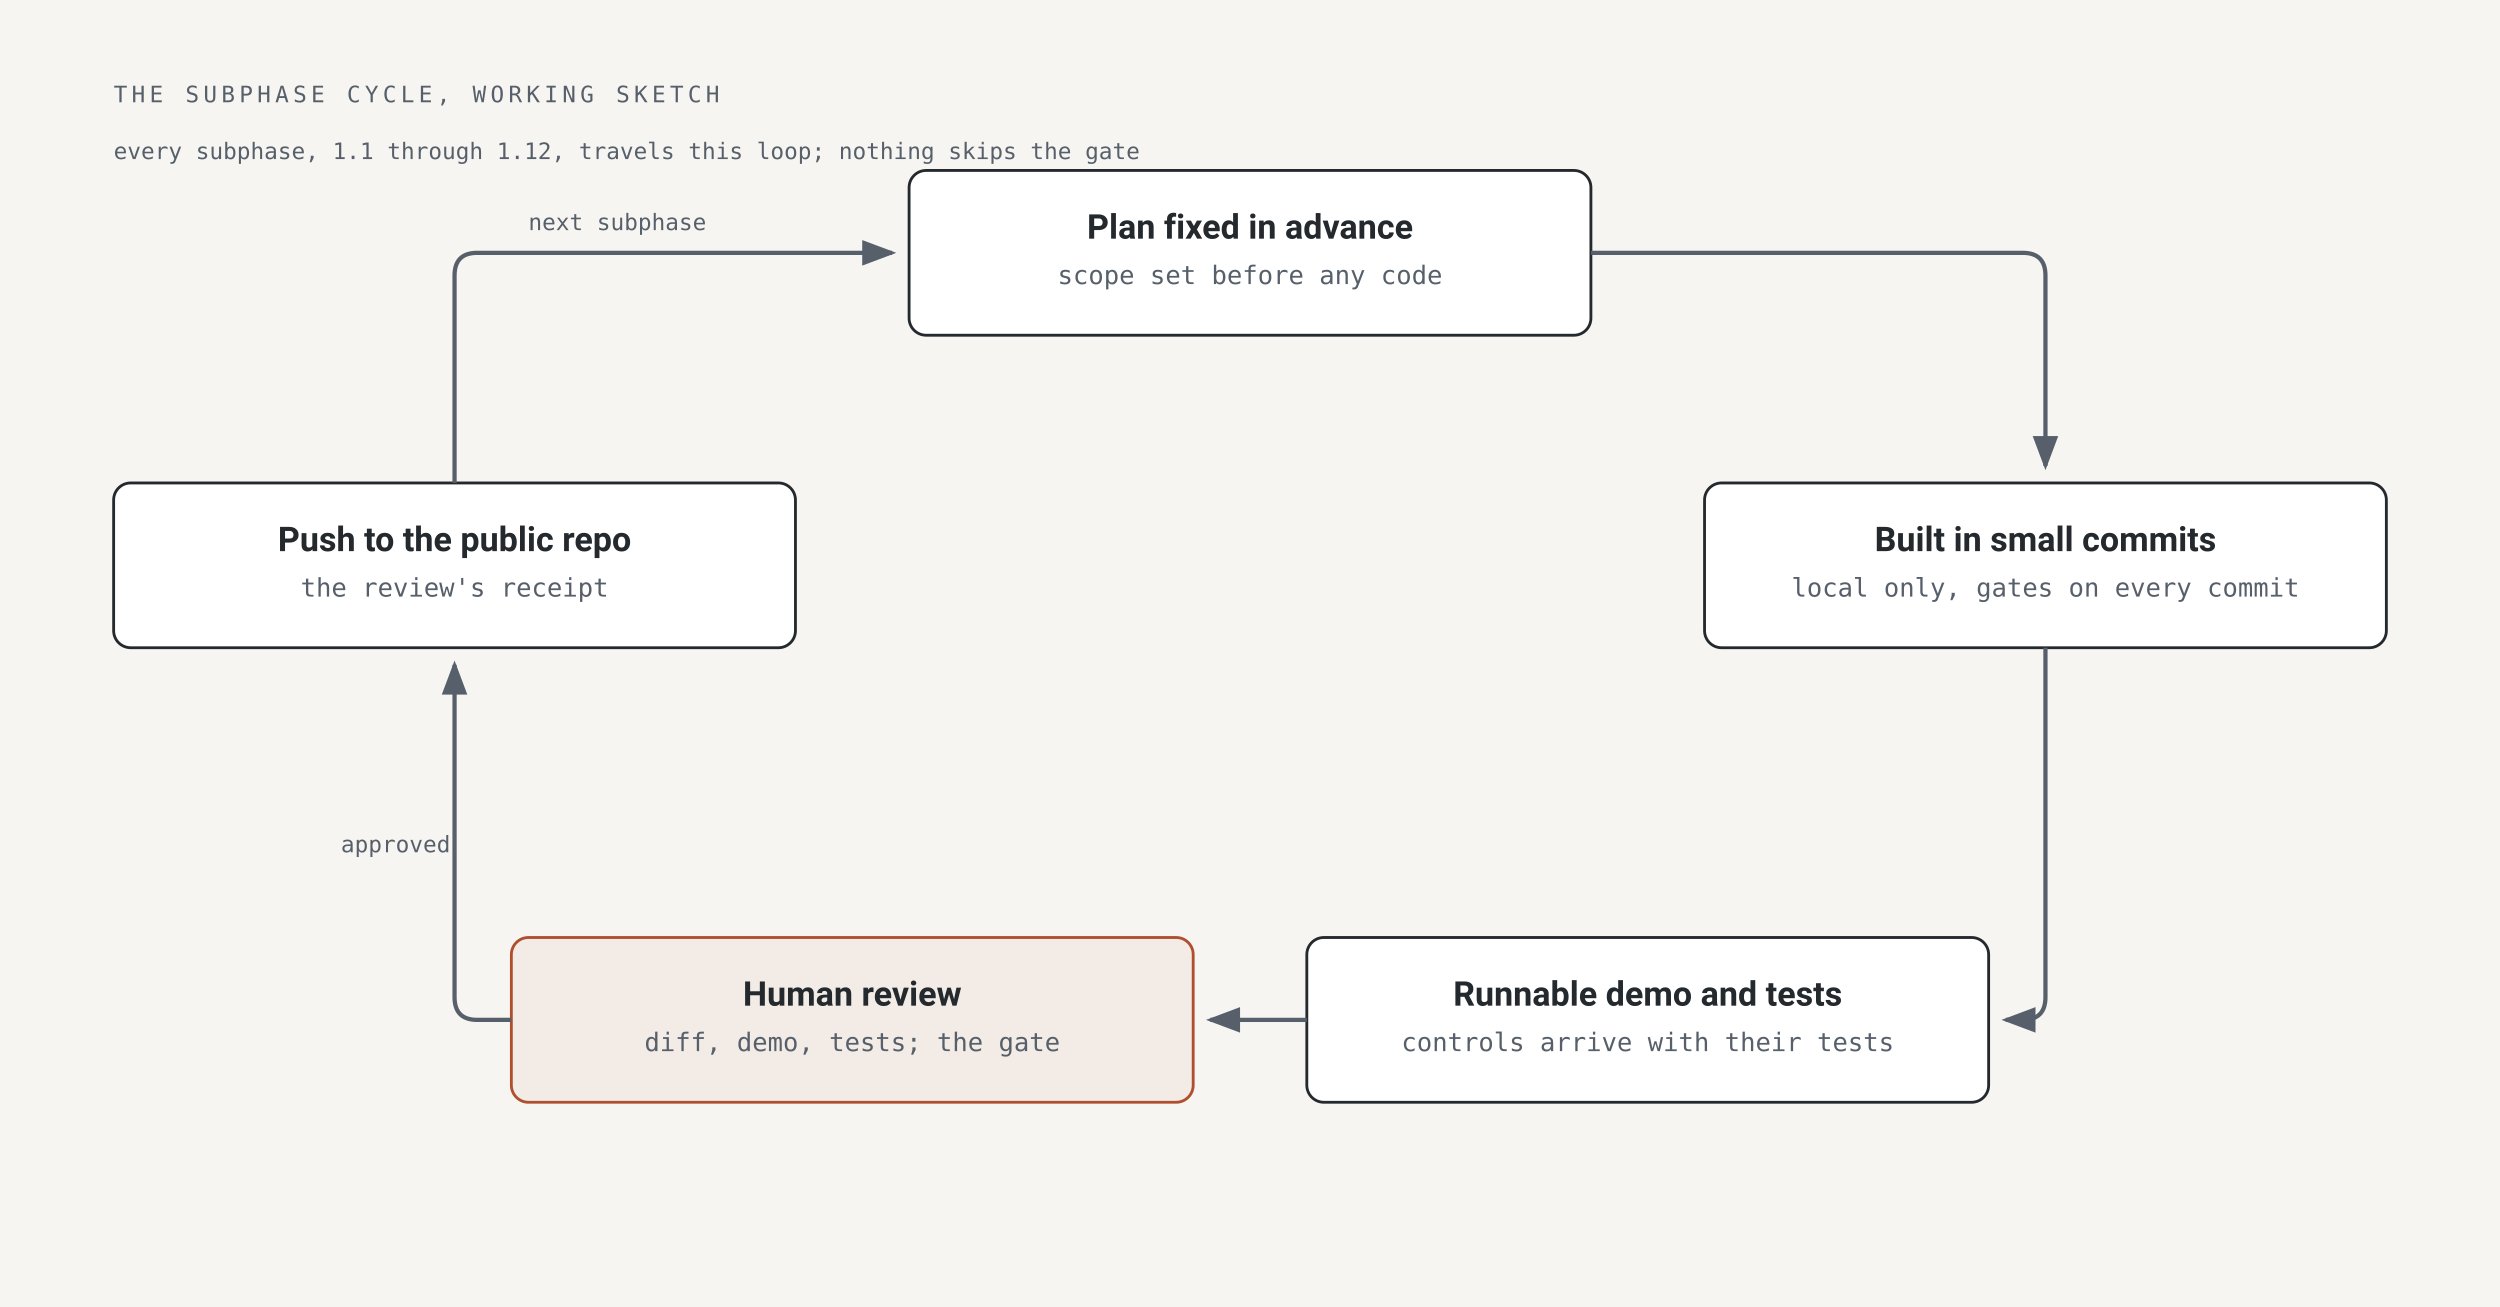
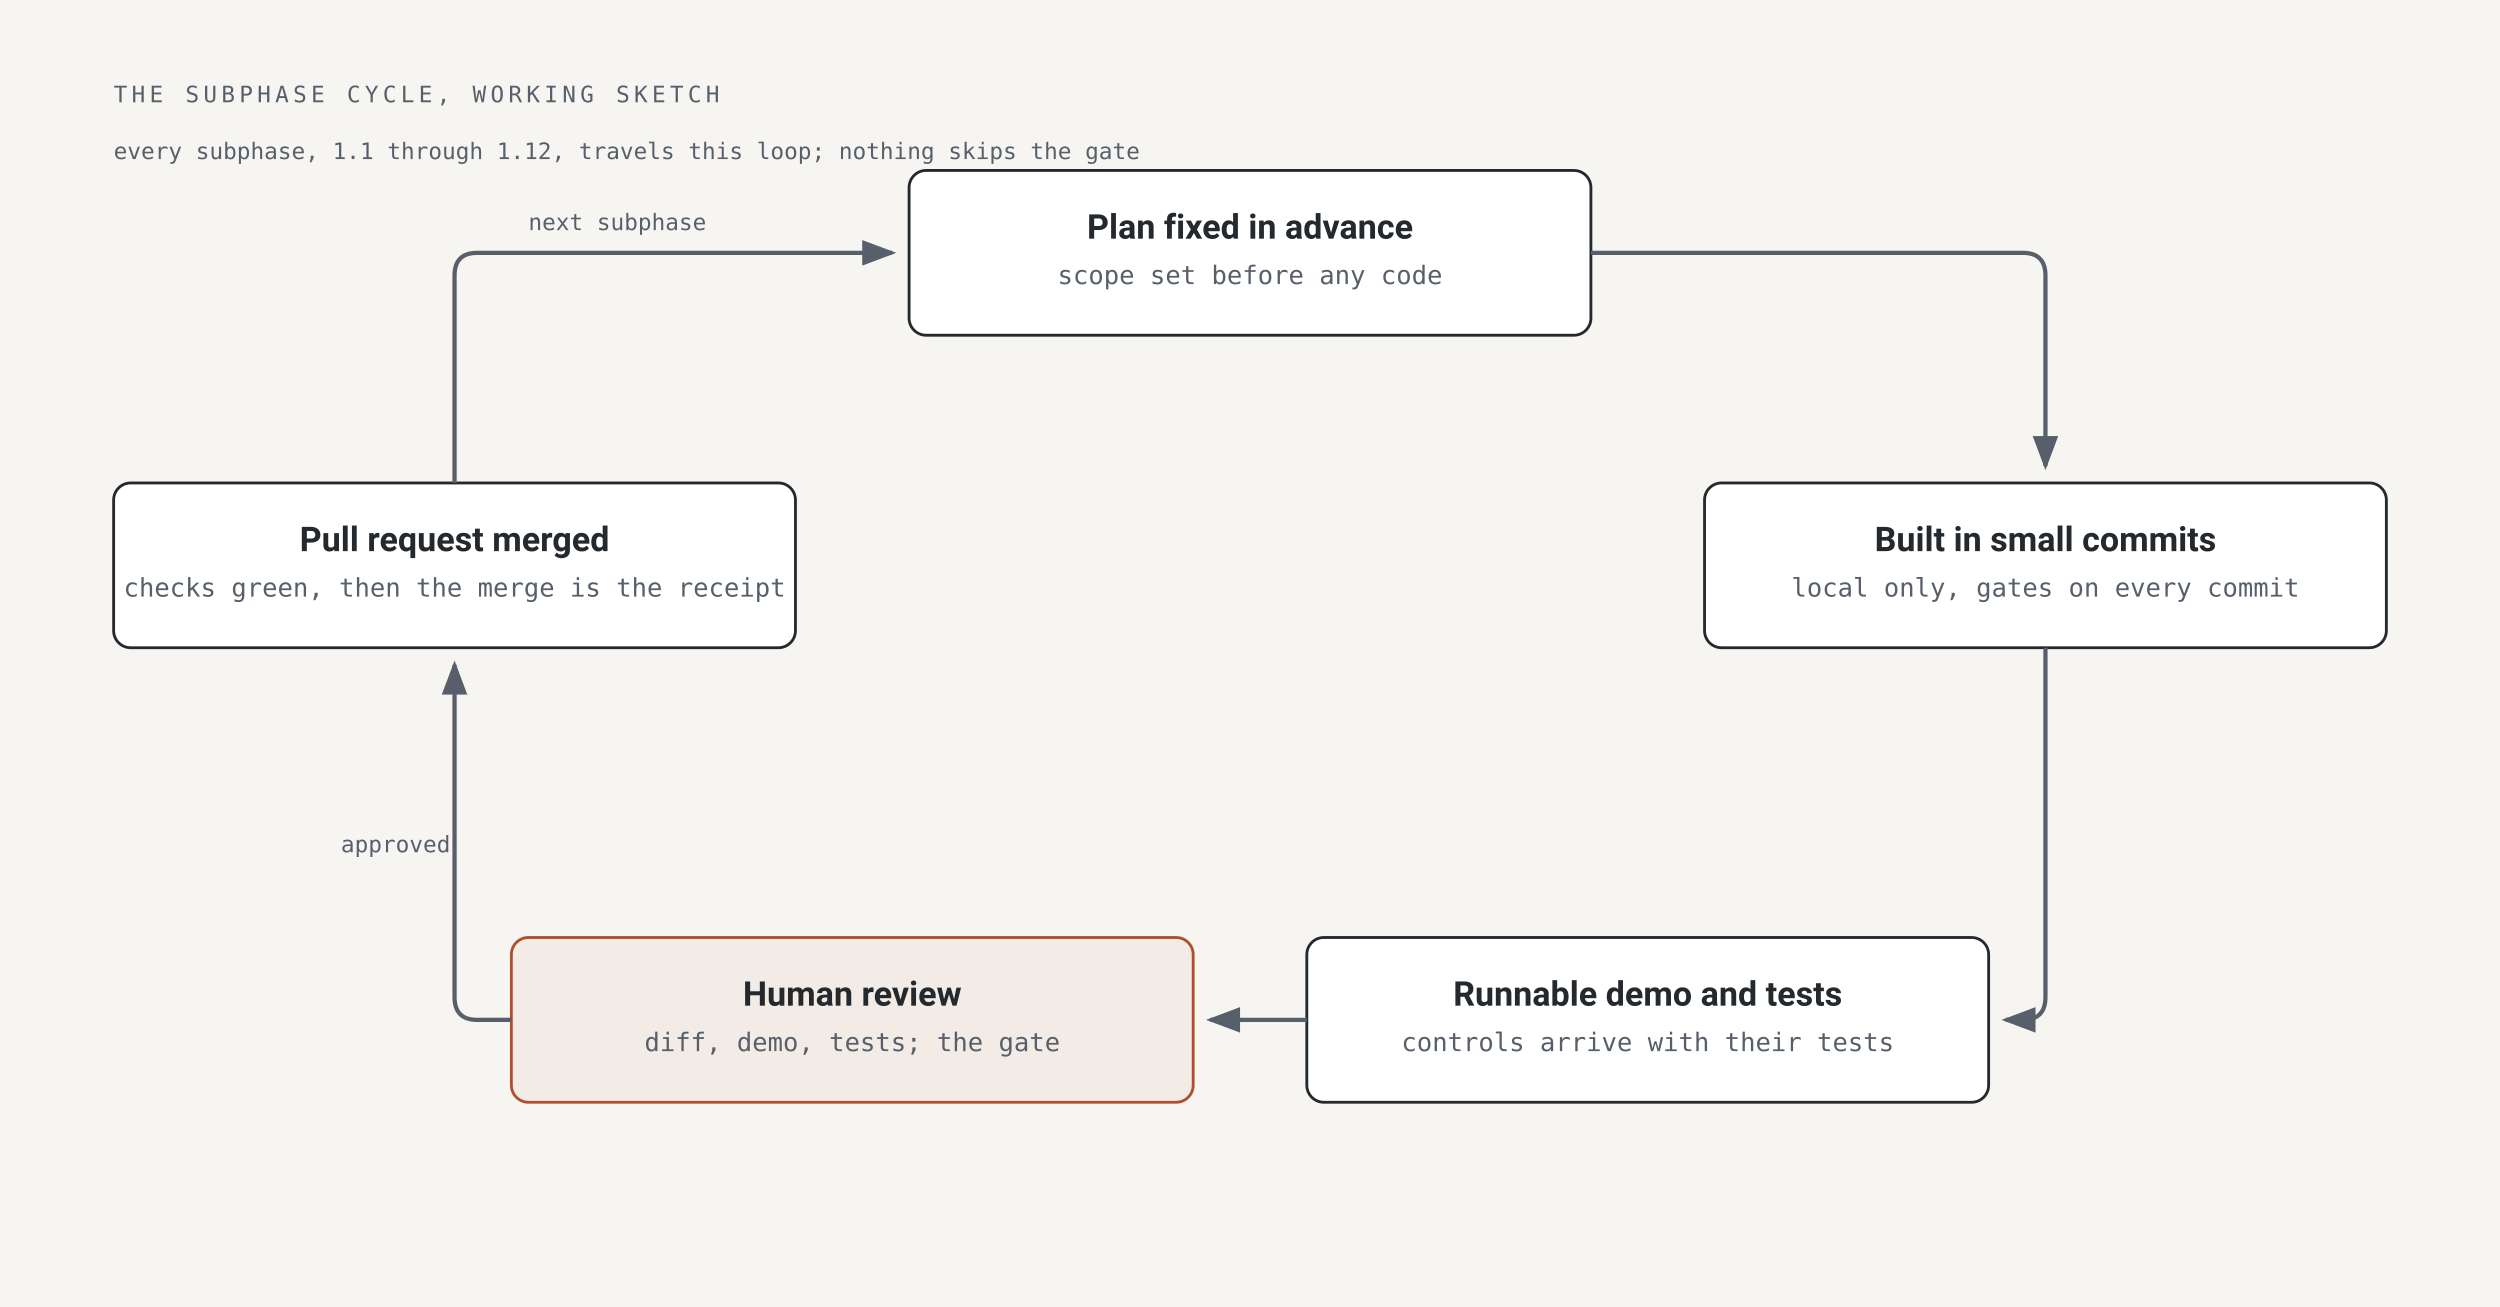
<svg xmlns="http://www.w3.org/2000/svg" viewBox="0 0 880 460" role="img" aria-label="the subphase review cycle working sketch">
  <defs>
    <marker id="arrow" markerWidth="8" markerHeight="6" refX="7" refY="3" orient="auto">
      <polygon points="0 0, 8 3, 0 6" fill="#57606a" />
    </marker>
  </defs>
  <rect width="880" height="460" fill="#f6f5f2" />
  <text x="40" y="36" font-family="ui-monospace, 'Cascadia Code', Menlo, Consolas, monospace" font-size="8" letter-spacing="1.5" fill="#57606a">THE SUBPHASE CYCLE, WORKING SKETCH</text>
  <text x="40" y="56" font-family="ui-monospace, 'Cascadia Code', Menlo, Consolas, monospace" font-size="8" fill="#57606a">every subphase, 1.1 through 1.12, travels this loop; nothing skips the gate</text>
  <rect x="320" y="60" width="240" height="58" rx="6" fill="#ffffff" stroke="#24292e" />
  <text x="440" y="84" text-anchor="middle" font-family="system-ui, -apple-system, 'Segoe UI', Roboto, sans-serif" font-size="12" font-weight="600" fill="#24292e">Plan fixed in advance</text>
  <text x="440" y="100" text-anchor="middle" font-family="ui-monospace, 'Cascadia Code', Menlo, Consolas, monospace" font-size="9" fill="#57606a">scope set before any code</text>
  <rect x="600" y="170" width="240" height="58" rx="6" fill="#ffffff" stroke="#24292e" />
  <text x="720" y="194" text-anchor="middle" font-family="system-ui, -apple-system, 'Segoe UI', Roboto, sans-serif" font-size="12" font-weight="600" fill="#24292e">Built in small commits</text>
  <text x="720" y="210" text-anchor="middle" font-family="ui-monospace, 'Cascadia Code', Menlo, Consolas, monospace" font-size="9" fill="#57606a">local only, gates on every commit</text>
  <rect x="460" y="330" width="240" height="58" rx="6" fill="#ffffff" stroke="#24292e" />
  <text x="580" y="354" text-anchor="middle" font-family="system-ui, -apple-system, 'Segoe UI', Roboto, sans-serif" font-size="12" font-weight="600" fill="#24292e">Runnable demo and tests</text>
  <text x="580" y="370" text-anchor="middle" font-family="ui-monospace, 'Cascadia Code', Menlo, Consolas, monospace" font-size="9" fill="#57606a">controls arrive with their tests</text>
  <rect x="180" y="330" width="240" height="58" rx="6" fill="rgba(176,79,46,0.06)" stroke="#b04f2e" />
  <text x="300" y="354" text-anchor="middle" font-family="system-ui, -apple-system, 'Segoe UI', Roboto, sans-serif" font-size="12" font-weight="600" fill="#24292e">Human review</text>
  <text x="300" y="370" text-anchor="middle" font-family="ui-monospace, 'Cascadia Code', Menlo, Consolas, monospace" font-size="9" fill="#57606a">diff, demo, tests; the gate</text>
  <rect x="40" y="170" width="240" height="58" rx="6" fill="#ffffff" stroke="#24292e" />
-   <text x="160" y="194" text-anchor="middle" font-family="system-ui, -apple-system, 'Segoe UI', Roboto, sans-serif" font-size="12" font-weight="600" fill="#24292e">Push to the public repo</text>
-   <text x="160" y="210" text-anchor="middle" font-family="ui-monospace, 'Cascadia Code', Menlo, Consolas, monospace" font-size="9" fill="#57606a">the review's receipt</text>
+   <text x="160" y="194" text-anchor="middle" font-family="system-ui, -apple-system, 'Segoe UI', Roboto, sans-serif" font-size="12" font-weight="600" fill="#24292e">Pull request merged</text>
+   <text x="160" y="210" text-anchor="middle" font-family="ui-monospace, 'Cascadia Code', Menlo, Consolas, monospace" font-size="9" fill="#57606a">checks green, then the merge is the receipt</text>
  <path d="M560,89 H712 Q720,89 720,97 V164" fill="none" stroke="#57606a" stroke-width="1.5" marker-end="url(#arrow)" />
  <path d="M720,228 V351 Q720,359 712,359 H706" fill="none" stroke="#57606a" stroke-width="1.5" marker-end="url(#arrow)" />
  <path d="M460,359 H426" fill="none" stroke="#57606a" stroke-width="1.5" marker-end="url(#arrow)" />
  <path d="M180,359 H168 Q160,359 160,351 V234" fill="none" stroke="#57606a" stroke-width="1.5" marker-end="url(#arrow)" />
  <text x="120" y="300" font-family="ui-monospace, 'Cascadia Code', Menlo, Consolas, monospace" font-size="8" fill="#57606a">approved</text>
  <path d="M160,170 V97 Q160,89 168,89 H314" fill="none" stroke="#57606a" stroke-width="1.5" marker-end="url(#arrow)" />
  <text x="186" y="81" font-family="ui-monospace, 'Cascadia Code', Menlo, Consolas, monospace" font-size="8" fill="#57606a">next subphase</text>
</svg>
